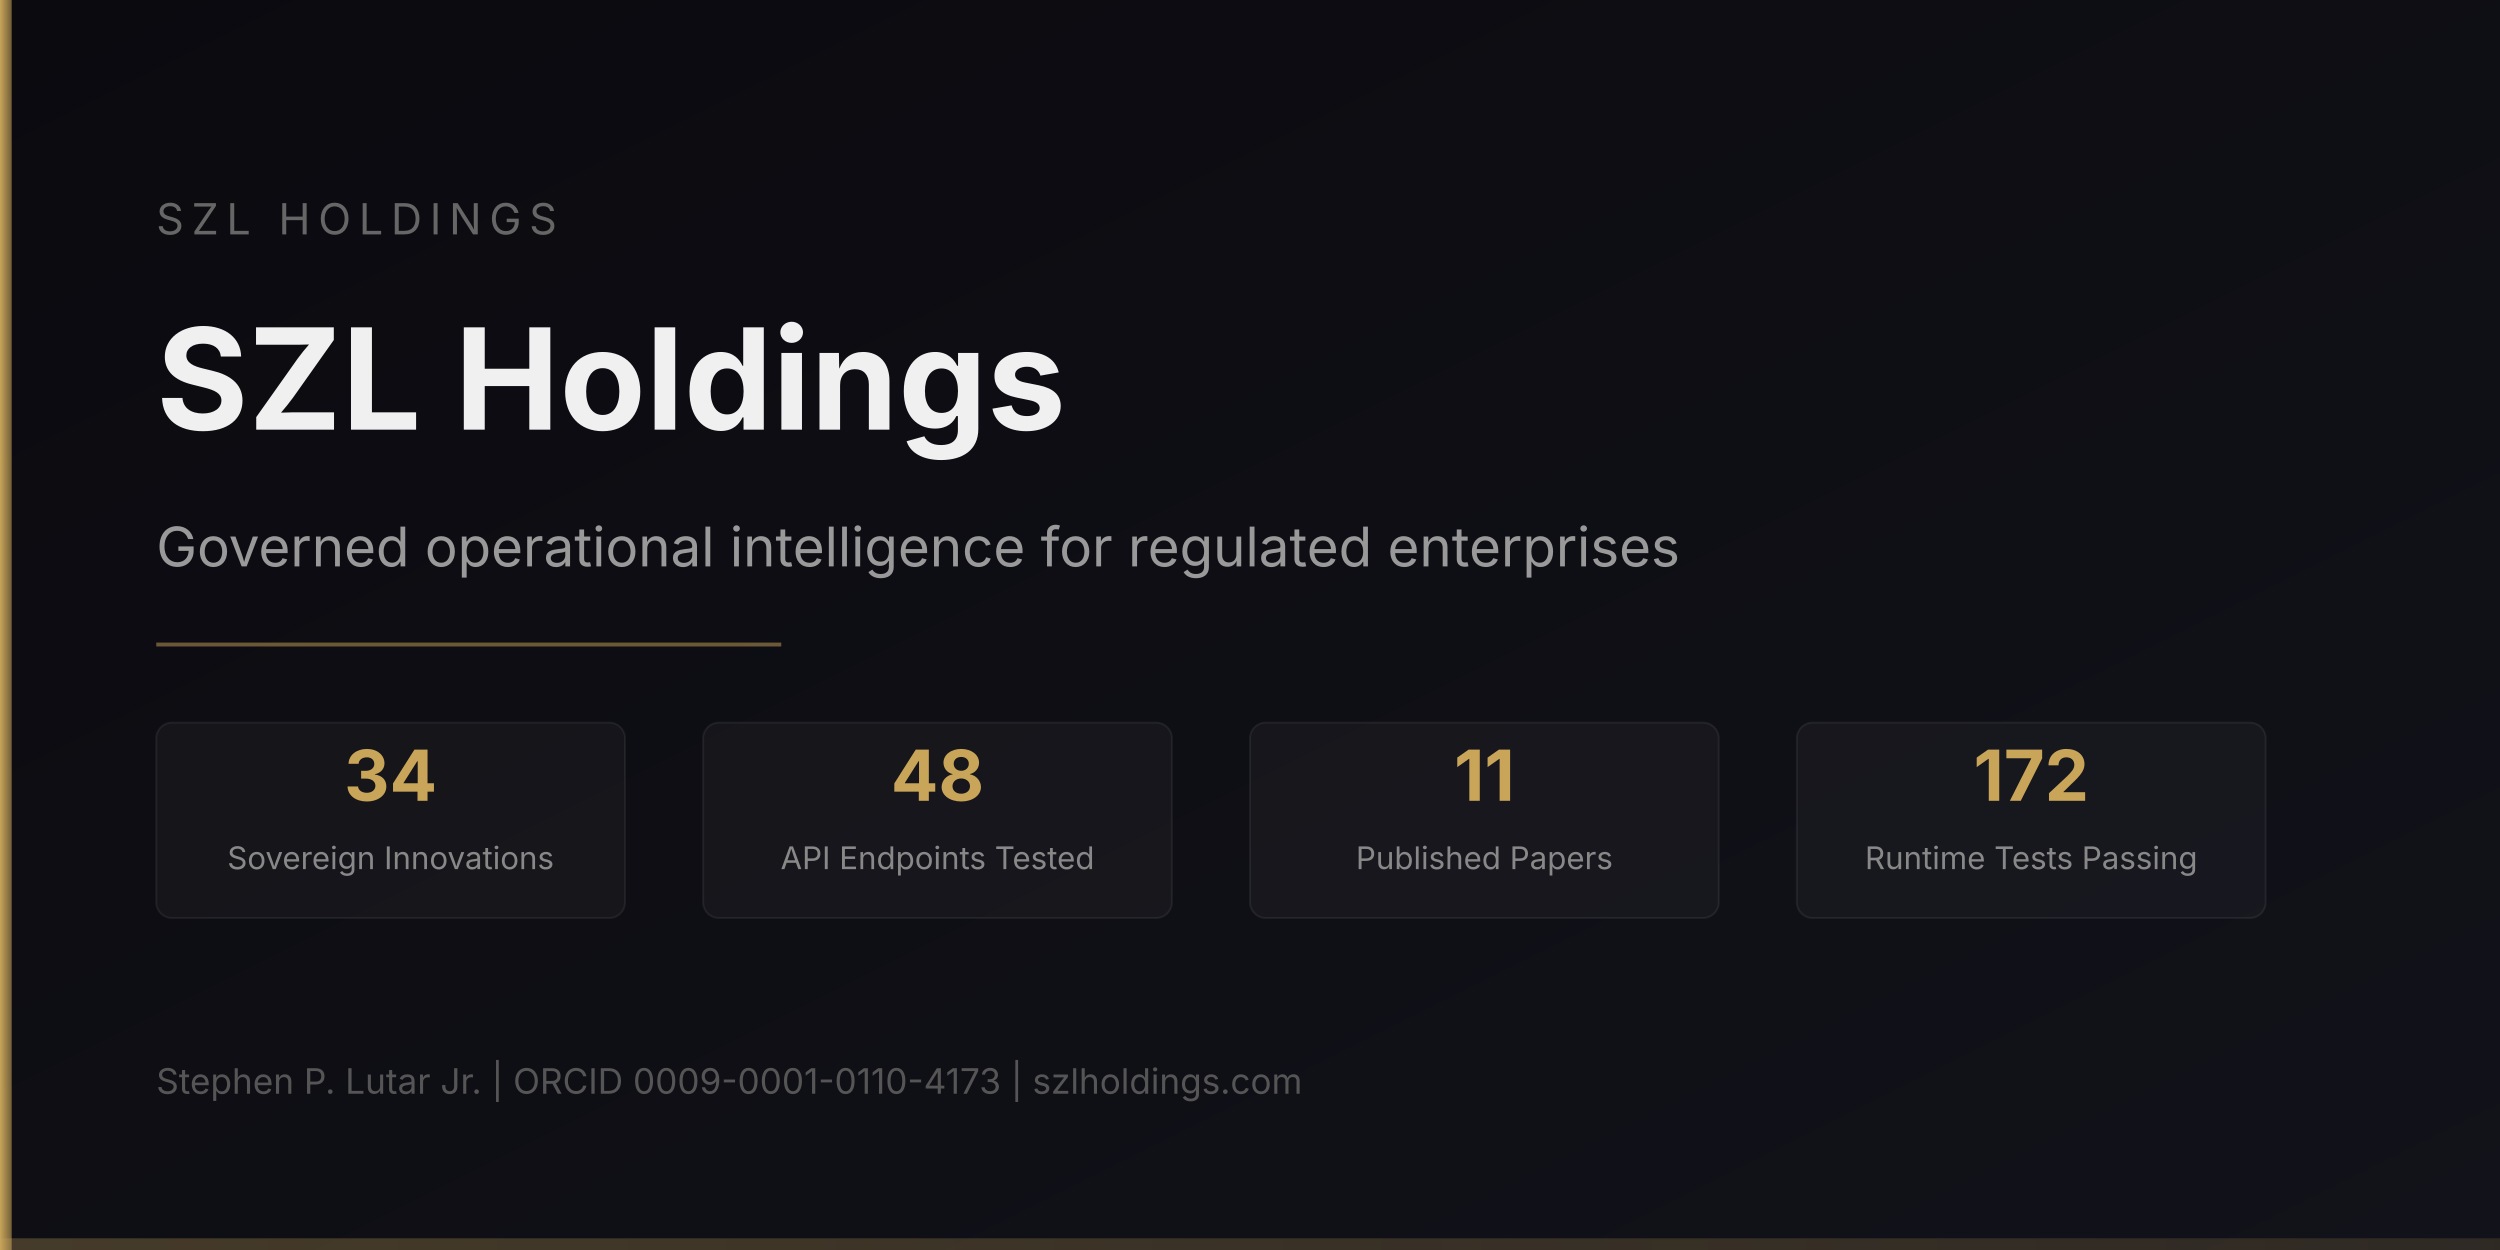
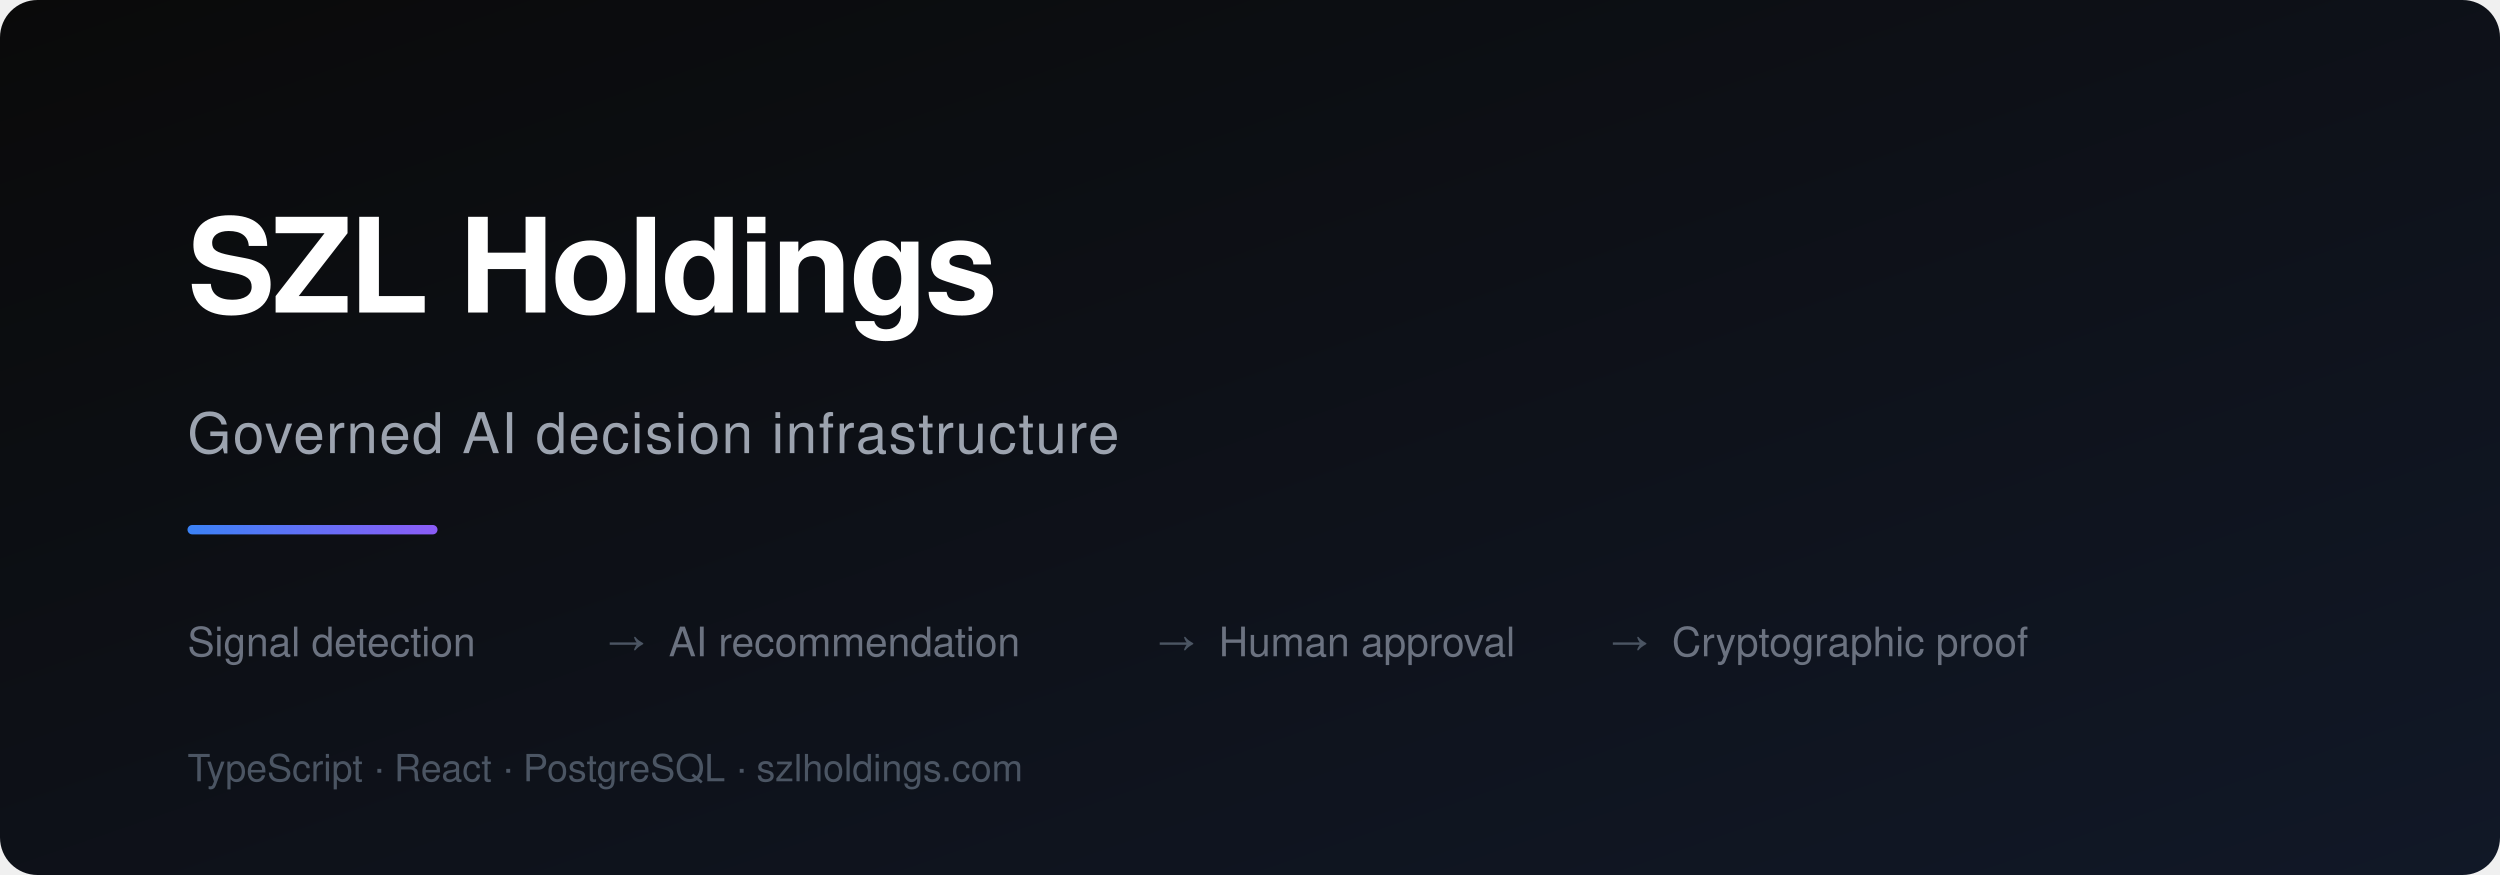
- <svg xmlns="http://www.w3.org/2000/svg" width="1280" height="640" viewBox="0 0 1280 640">
+ <svg xmlns="http://www.w3.org/2000/svg" width="800" height="280" viewBox="0 0 800 280">
  <defs>
-     <linearGradient id="bg" x1="0" y1="0" x2="1" y2="1">
-       <stop offset="0%" stop-color="#0a0a0f" />
-       <stop offset="100%" stop-color="#12121a" />
+     <linearGradient id="bg" x1="0%" y1="0%" x2="100%" y2="100%">
+       <stop offset="0%" style="stop-color:#0a0a0a" />
+       <stop offset="100%" style="stop-color:#111827" />
    </linearGradient>
-     <linearGradient id="accent" x1="0" y1="0" x2="1" y2="0">
-       <stop offset="0%" stop-color="#c9a55a" />
-       <stop offset="100%" stop-color="#c9a55a88" />
+     <linearGradient id="accent" x1="0%" y1="0%" x2="100%" y2="0%">
+       <stop offset="0%" style="stop-color:#3b82f6" />
+       <stop offset="100%" style="stop-color:#8b5cf6" />
    </linearGradient>
  </defs>
-   <rect width="1280" height="640" fill="url(#bg)" />
-   <rect x="0" y="0" width="6" height="640" fill="url(#accent)" />
-   <rect x="0" y="634" width="1280" height="6" fill="url(#accent)" opacity="0.3" />
-   <text x="80" y="120" font-family="system-ui, -apple-system, sans-serif" font-size="22" font-weight="400" fill="#666" letter-spacing="4">SZL HOLDINGS</text>
-   <text x="80" y="220" font-family="system-ui, -apple-system, sans-serif" font-size="72" font-weight="700" fill="#f0f0f0">SZL Holdings</text>
-   <text x="80" y="290" font-family="system-ui, -apple-system, sans-serif" font-size="28" font-weight="400" fill="#999">Governed operational intelligence for regulated enterprises</text>
-   <line x1="80" y1="330" x2="400" y2="330" stroke="#c9a55a" stroke-width="2" opacity="0.5" />
-   <rect x="80" y="370" width="240" height="100" rx="8" fill="#ffffff08" stroke="#ffffff10" stroke-width="1" />
-   <text x="200" y="410" font-family="system-ui, -apple-system, sans-serif" font-size="36" font-weight="700" fill="#c9a55a" text-anchor="middle">34</text>
-   <text x="200" y="445" font-family="system-ui, -apple-system, sans-serif" font-size="16" font-weight="400" fill="#888" text-anchor="middle">Sovereign Innovations</text>
-   <rect x="360" y="370" width="240" height="100" rx="8" fill="#ffffff08" stroke="#ffffff10" stroke-width="1" />
-   <text x="480" y="410" font-family="system-ui, -apple-system, sans-serif" font-size="36" font-weight="700" fill="#c9a55a" text-anchor="middle">48</text>
-   <text x="480" y="445" font-family="system-ui, -apple-system, sans-serif" font-size="16" font-weight="400" fill="#888" text-anchor="middle">API Endpoints Tested</text>
-   <rect x="640" y="370" width="240" height="100" rx="8" fill="#ffffff08" stroke="#ffffff10" stroke-width="1" />
-   <text x="760" y="410" font-family="system-ui, -apple-system, sans-serif" font-size="36" font-weight="700" fill="#c9a55a" text-anchor="middle">11</text>
-   <text x="760" y="445" font-family="system-ui, -apple-system, sans-serif" font-size="16" font-weight="400" fill="#888" text-anchor="middle">Published Papers</text>
-   <rect x="920" y="370" width="240" height="100" rx="8" fill="#ffffff08" stroke="#ffffff10" stroke-width="1" />
-   <text x="1040" y="410" font-family="system-ui, -apple-system, sans-serif" font-size="36" font-weight="700" fill="#c9a55a" text-anchor="middle">172</text>
-   <text x="1040" y="445" font-family="system-ui, -apple-system, sans-serif" font-size="16" font-weight="400" fill="#888" text-anchor="middle">Runtime Tests Passing</text>
-   <text x="80" y="560" font-family="system-ui, -apple-system, sans-serif" font-size="18" font-weight="400" fill="#555">Stephen P. Lutar Jr.  |  ORCID 0009-0001-0110-4173  |  szlholdings.com</text>
+   <rect width="800" height="280" fill="url(#bg)" rx="12" />
+   <rect x="60" y="168" width="80" height="3" fill="url(#accent)" rx="1.5" />
+   <text x="60" y="100" font-family="-apple-system, BlinkMacSystemFont, 'Segoe UI', Helvetica, Arial, sans-serif" font-size="42" font-weight="700" fill="#ffffff" letter-spacing="-1">SZL Holdings</text>
+   <text x="60" y="145" font-family="-apple-system, BlinkMacSystemFont, 'Segoe UI', Helvetica, Arial, sans-serif" font-size="18" fill="#9ca3af" letter-spacing="0.5">Governed AI decision infrastructure</text>
+   <text x="60" y="210" font-family="-apple-system, BlinkMacSystemFont, 'Segoe UI', Helvetica, Arial, sans-serif" font-size="13" fill="#6b7280">Signal detection</text>
+   <text x="194" y="210" font-family="-apple-system, BlinkMacSystemFont, 'Segoe UI', Helvetica, Arial, sans-serif" font-size="13" fill="#4b5563">→</text>
+   <text x="214" y="210" font-family="-apple-system, BlinkMacSystemFont, 'Segoe UI', Helvetica, Arial, sans-serif" font-size="13" fill="#6b7280">AI recommendation</text>
+   <text x="370" y="210" font-family="-apple-system, BlinkMacSystemFont, 'Segoe UI', Helvetica, Arial, sans-serif" font-size="13" fill="#4b5563">→</text>
+   <text x="390" y="210" font-family="-apple-system, BlinkMacSystemFont, 'Segoe UI', Helvetica, Arial, sans-serif" font-size="13" fill="#6b7280">Human approval</text>
+   <text x="515" y="210" font-family="-apple-system, BlinkMacSystemFont, 'Segoe UI', Helvetica, Arial, sans-serif" font-size="13" fill="#4b5563">→</text>
+   <text x="535" y="210" font-family="-apple-system, BlinkMacSystemFont, 'Segoe UI', Helvetica, Arial, sans-serif" font-size="13" fill="#6b7280">Cryptographic proof</text>
+   <text x="60" y="250" font-family="-apple-system, BlinkMacSystemFont, 'Segoe UI', Helvetica, Arial, sans-serif" font-size="12" fill="#4b5563">TypeScript · React · PostgreSQL · szlholdings.com</text>
</svg>
